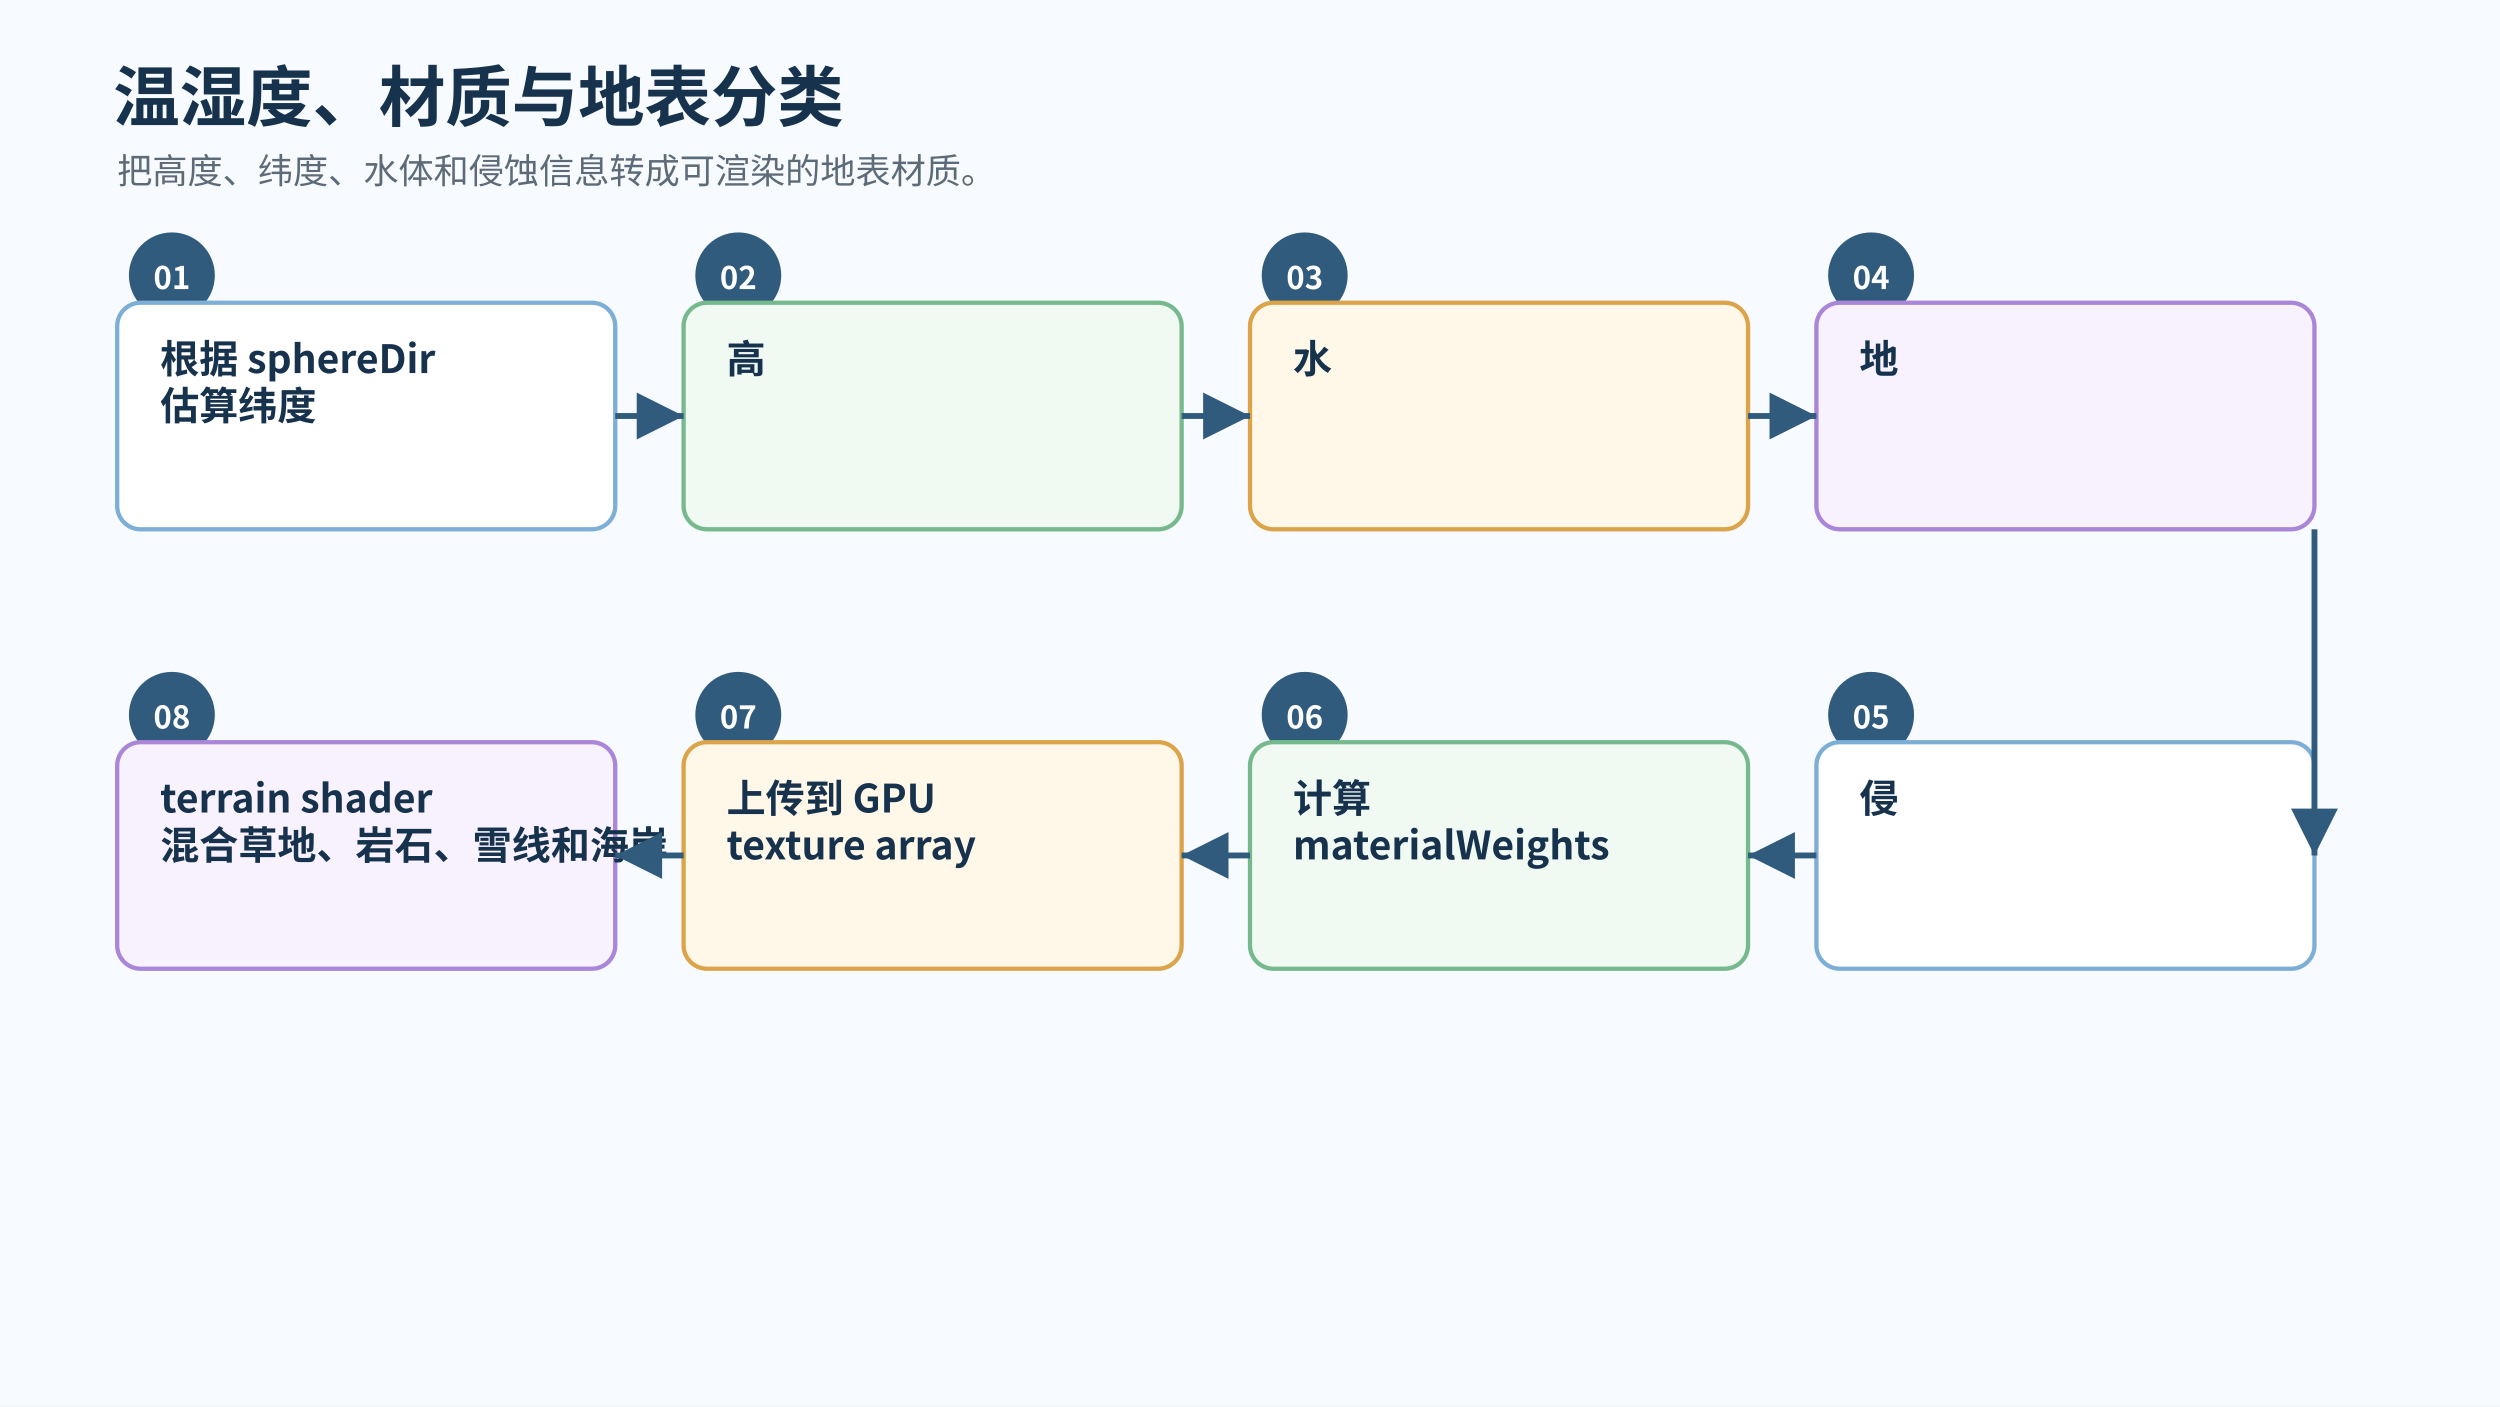
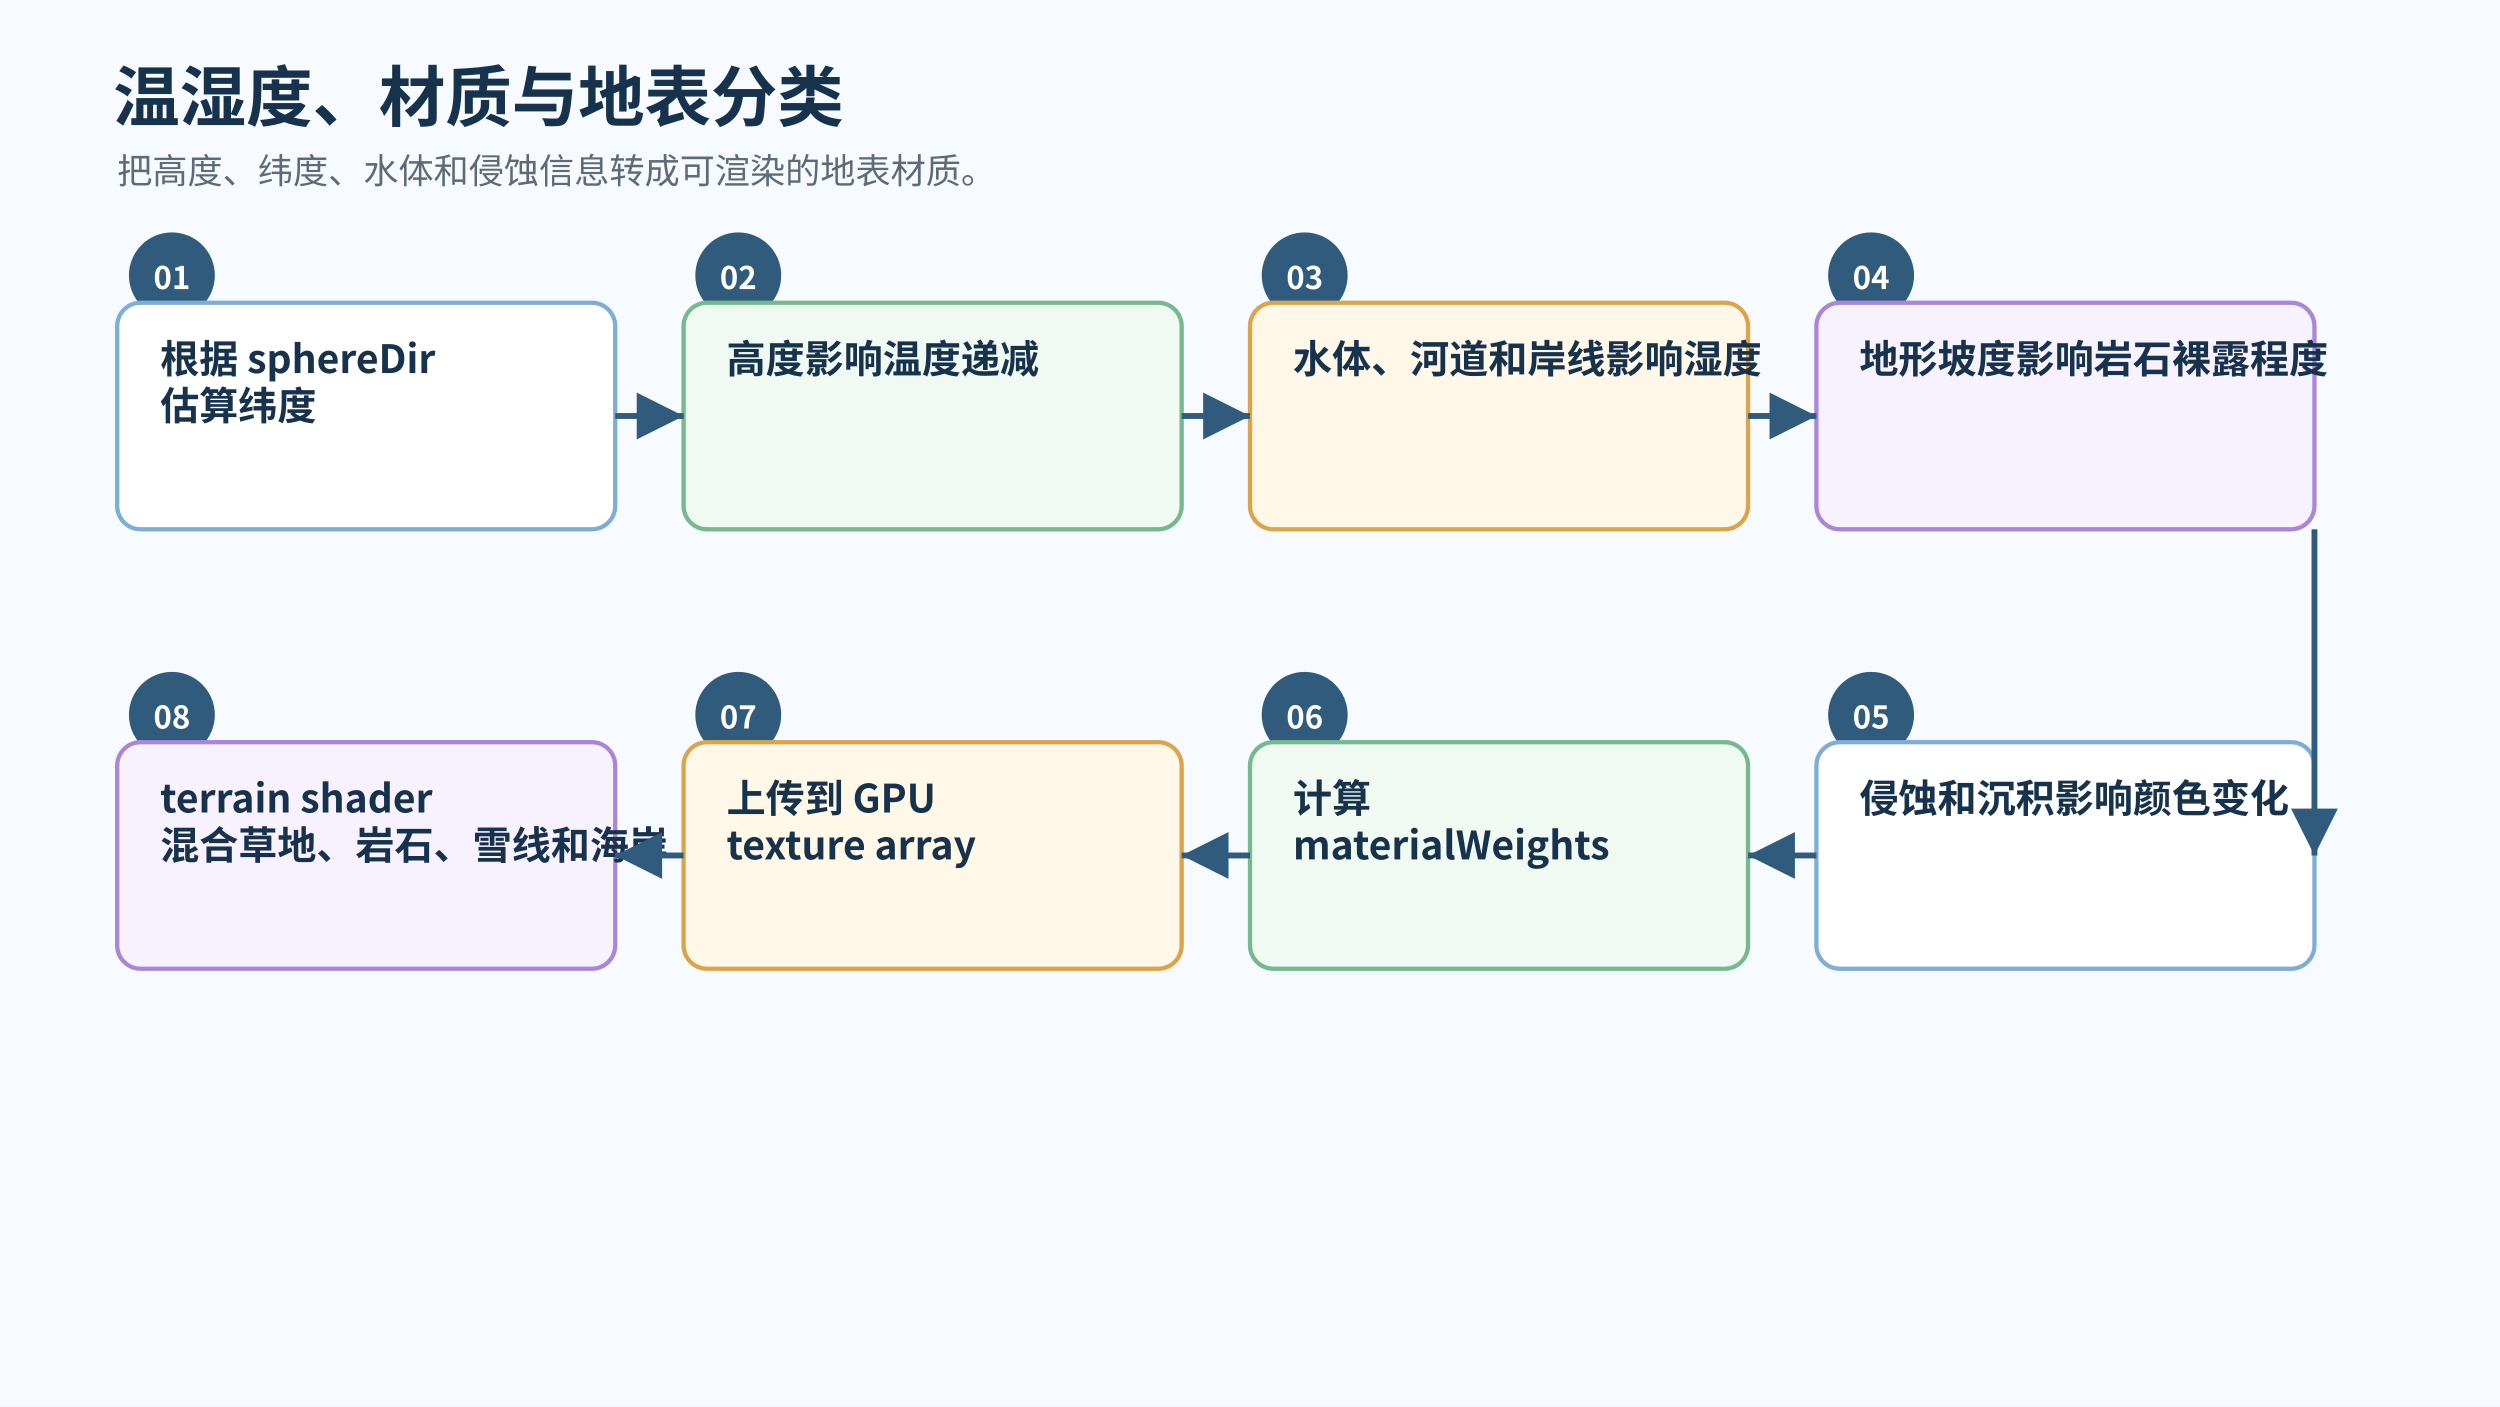
<svg xmlns="http://www.w3.org/2000/svg" width="1280" height="720" viewBox="0 0 1280 720" role="img" aria-labelledby="title desc">
  <defs>
    <marker id="arrow" markerWidth="12" markerHeight="12" refX="10" refY="6" orient="auto">
      <path d="M2,2 L10,6 L2,10 Z" fill="#315b7c" />
    </marker>
    <style>
      .bg{fill:#f7fbff}.title{font:700 34px 'Microsoft YaHei','Noto Sans CJK SC',Arial,sans-serif;fill:#17324d}.sub{font:18px 'Microsoft YaHei','Noto Sans CJK SC',Arial,sans-serif;fill:#5d6b78}
      .box{fill:#fff;stroke-width:2.2}.blue{stroke:#7daed5;fill:#ffffff}.green{stroke:#76b98d;fill:#f0faf3}.amber{stroke:#dca44a;fill:#fff8e8}.violet{stroke:#a986d7;fill:#f8f2ff}
      .label{font:700 20px 'Microsoft YaHei','Noto Sans CJK SC',Arial,sans-serif;fill:#17324d}.small{font:16px 'Microsoft YaHei','Noto Sans CJK SC',Arial,sans-serif;fill:#435464}.arrow{stroke:#315b7c;stroke-width:3;fill:none;marker-end:url(#arrow)}
      .numCircle{fill:#315b7c}.num{font:700 16px 'Microsoft YaHei','Noto Sans CJK SC',Arial,sans-serif;fill:white}
    </style>
  </defs>
  <rect class="bg" width="1280" height="720" />
  <text class="title" x="58" y="62">温湿度、材质与地表分类</text>
-   <text class="sub" x="60" y="94">把高度、纬度、水体和侵蚀信息转成可渲染的地表材质。</text>
+   <text class="sub" x="60" y="94" text-anchor="start">把高度、纬度、水体和侵蚀信息转成可渲染的地表材质。</text>
  <circle class="numCircle" cx="88" cy="141" r="22" />
  <text class="num" x="88" y="148" text-anchor="middle">01</text>
  <rect class="box blue" x="60" y="155" width="255" height="116" rx="12" />
  <text class="label" x="82" y="191" text-anchor="start">根据 sphereDir</text>
  <text class="label" x="82" y="215" text-anchor="start">估算纬度</text>
  <circle class="numCircle" cx="378" cy="141" r="22" />
  <text class="num" x="378" y="148" text-anchor="middle">02</text>
  <rect class="box green" x="350" y="155" width="255" height="116" rx="12" />
-   <text class="label" x="372" y="191" text-anchor="start">高</text>
+   <text class="label" x="372" y="191" text-anchor="start">高度影响温度递减</text>
  <path class="arrow" d="M315 213 C332 213, 332 213, 350 213" />
  <circle class="numCircle" cx="668" cy="141" r="22" />
  <text class="num" x="668" y="148" text-anchor="middle">03</text>
  <rect class="box amber" x="640" y="155" width="255" height="116" rx="12" />
-   <text class="label" x="662" y="191" text-anchor="start">水</text>
+   <text class="label" x="662" y="191" text-anchor="start">水体、河道和岸线影响湿度</text>
  <path class="arrow" d="M605 213 C622 213, 622 213, 640 213" />
  <circle class="numCircle" cx="958" cy="141" r="22" />
  <text class="num" x="958" y="148" text-anchor="middle">04</text>
  <rect class="box violet" x="930" y="155" width="255" height="116" rx="12" />
-   <text class="label" x="952" y="191" text-anchor="start">地</text>
+   <text class="label" x="952" y="191" text-anchor="start">地形坡度影响岩石裸露程度</text>
  <path class="arrow" d="M895 213 C912 213, 912 213, 930 213" />
  <circle class="numCircle" cx="958" cy="366" r="22" />
  <text class="num" x="958" y="373" text-anchor="middle">05</text>
  <rect class="box blue" x="930" y="380" width="255" height="116" rx="12" />
-   <text class="label" x="952" y="416" text-anchor="start">侵</text>
+   <text class="label" x="952" y="416" text-anchor="start">侵蚀和沉积影响颜色变化</text>
  <path class="arrow" d="M1185 271 L1185 338 L1185 338 L1185 438" />
  <circle class="numCircle" cx="668" cy="366" r="22" />
  <text class="num" x="668" y="373" text-anchor="middle">06</text>
  <rect class="box green" x="640" y="380" width="255" height="116" rx="12" />
  <text class="label" x="662" y="416" text-anchor="start">计算</text>
  <text class="label" x="662" y="440" text-anchor="start">materialWeights</text>
  <path class="arrow" d="M930 438 C912 438, 912 438, 895 438" />
  <circle class="numCircle" cx="378" cy="366" r="22" />
  <text class="num" x="378" y="373" text-anchor="middle">07</text>
  <rect class="box amber" x="350" y="380" width="255" height="116" rx="12" />
  <text class="label" x="372" y="416" text-anchor="start">上传到 GPU</text>
  <text class="label" x="372" y="440" text-anchor="start">texture array</text>
  <path class="arrow" d="M640 438 C622 438, 622 438, 605 438" />
  <circle class="numCircle" cx="88" cy="366" r="22" />
  <text class="num" x="88" y="373" text-anchor="middle">08</text>
  <rect class="box violet" x="60" y="380" width="255" height="116" rx="12" />
  <text class="label" x="82" y="416" text-anchor="start">terrain shader</text>
  <text class="label" x="82" y="440" text-anchor="start">混合草地、岩石、雪线和海岸</text>
  <path class="arrow" d="M350 438 C332 438, 332 438, 315 438" />
</svg>
